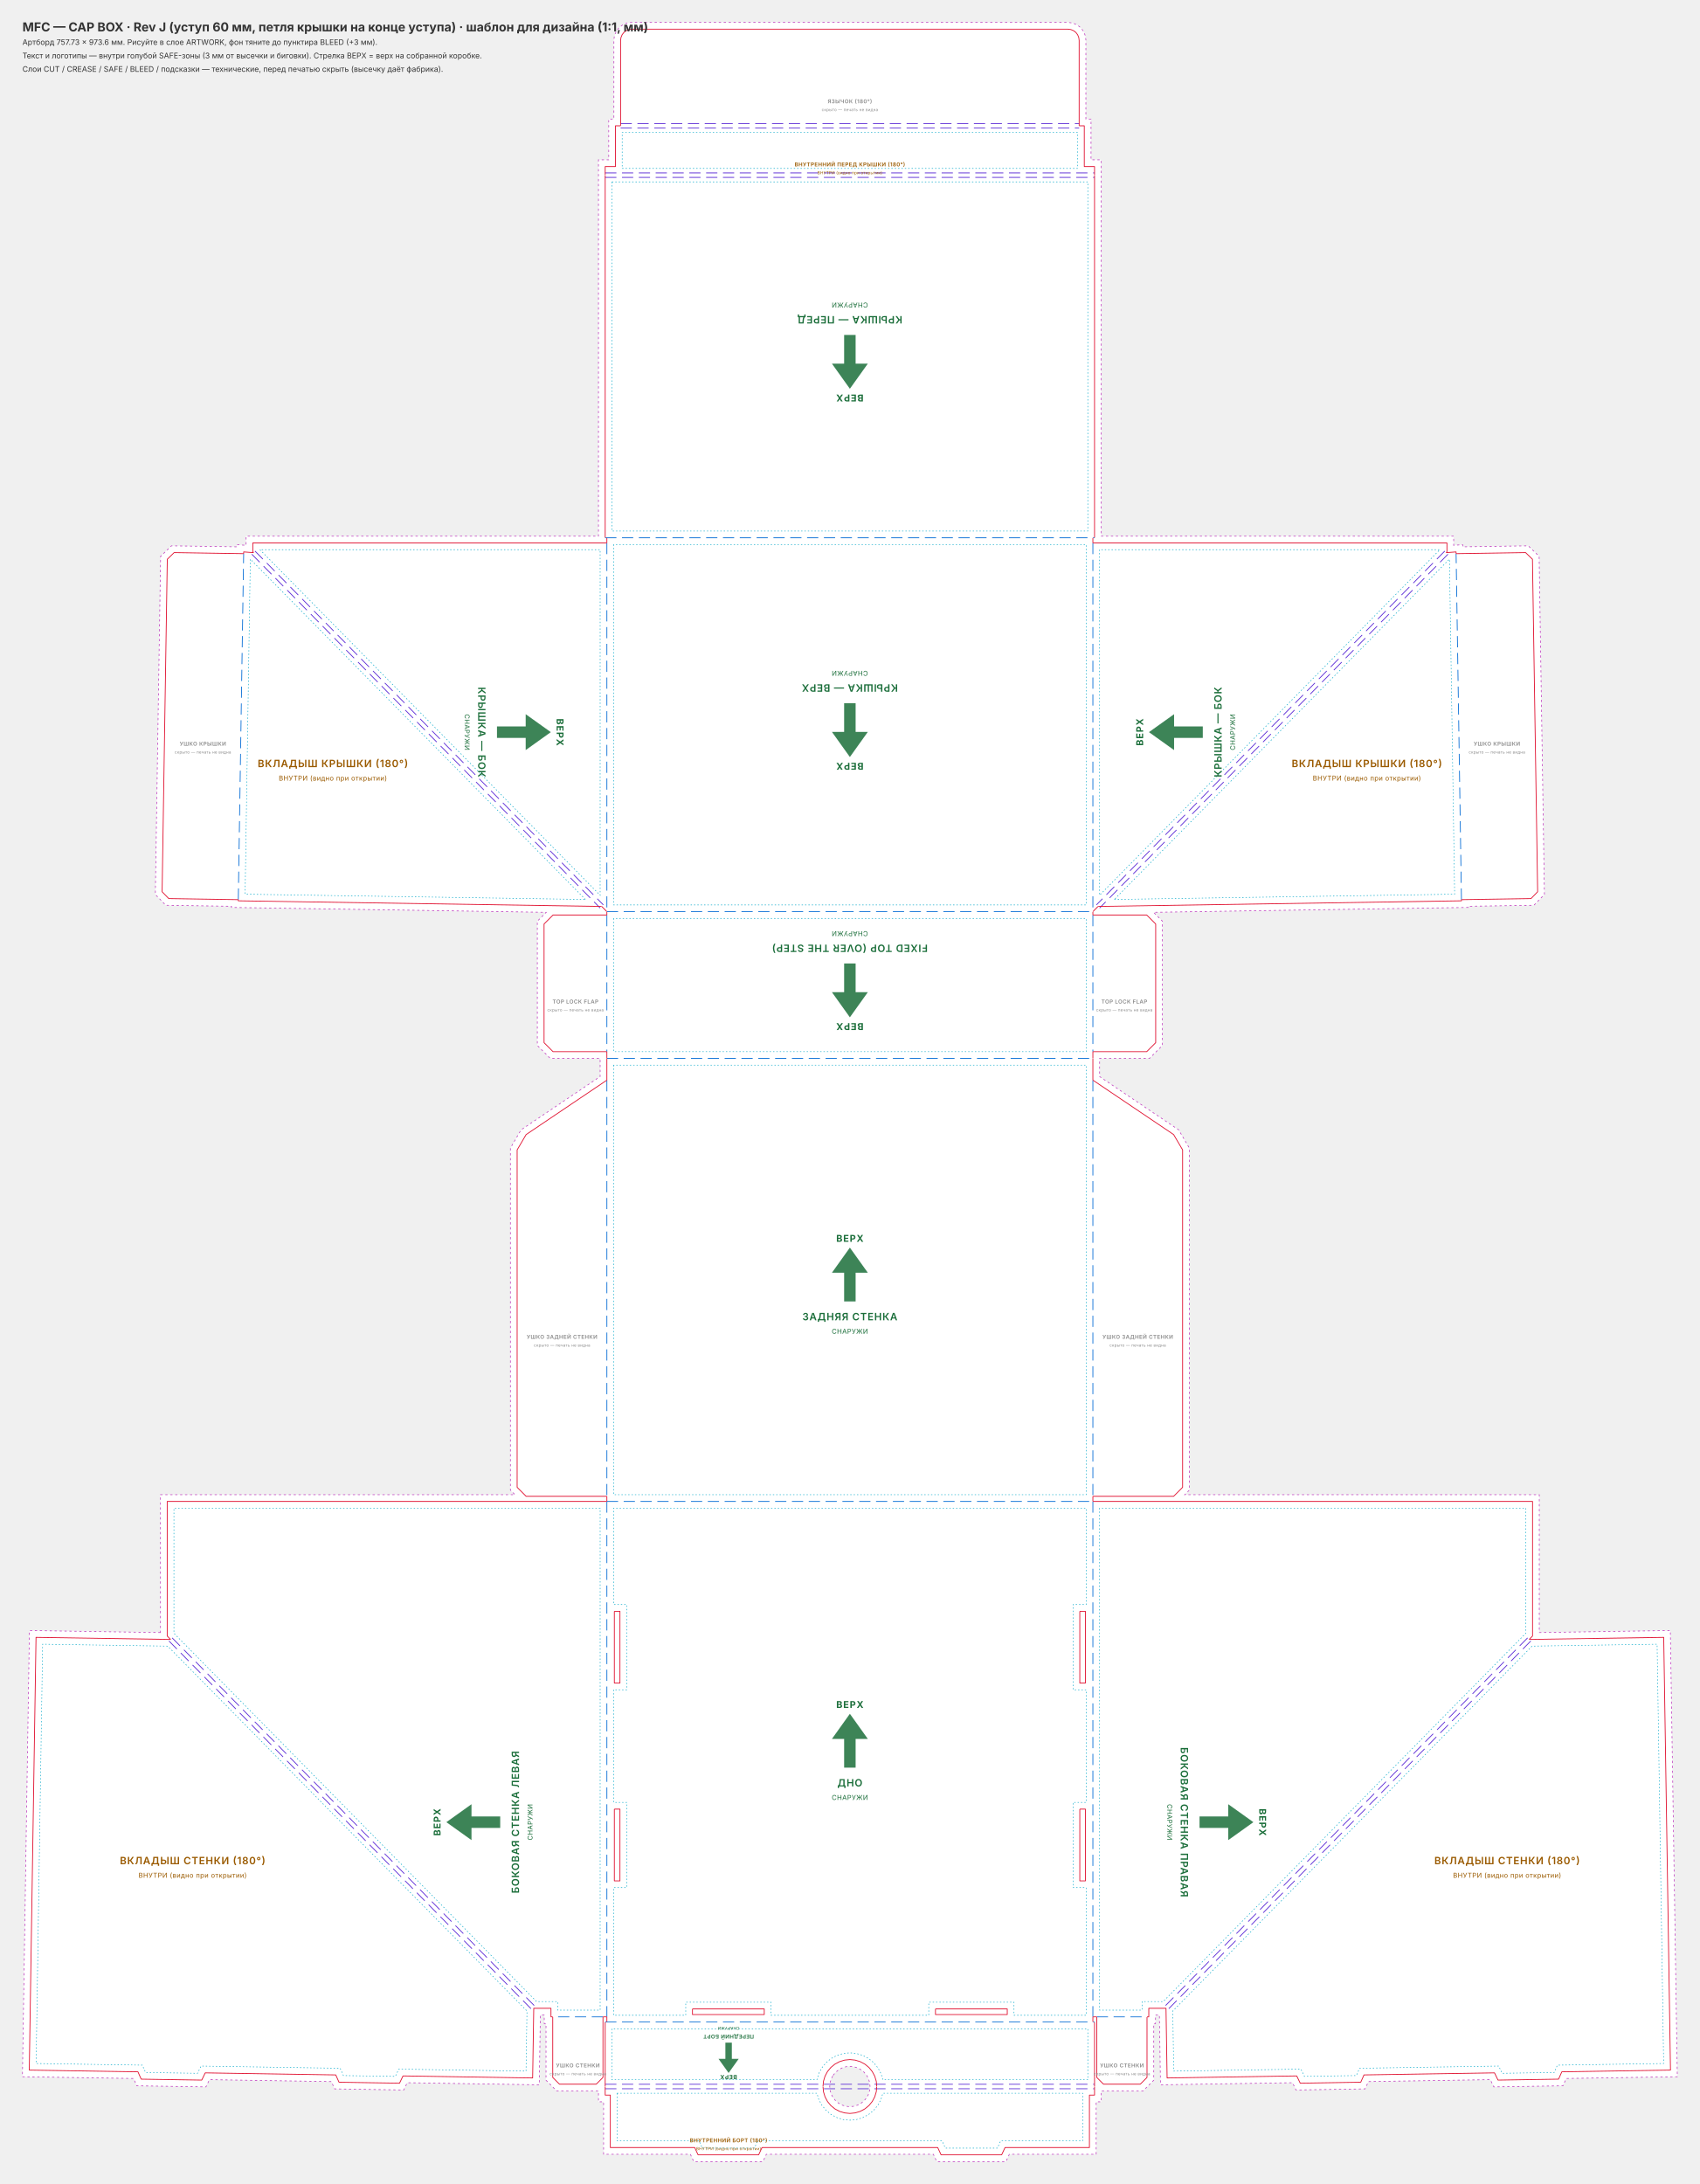
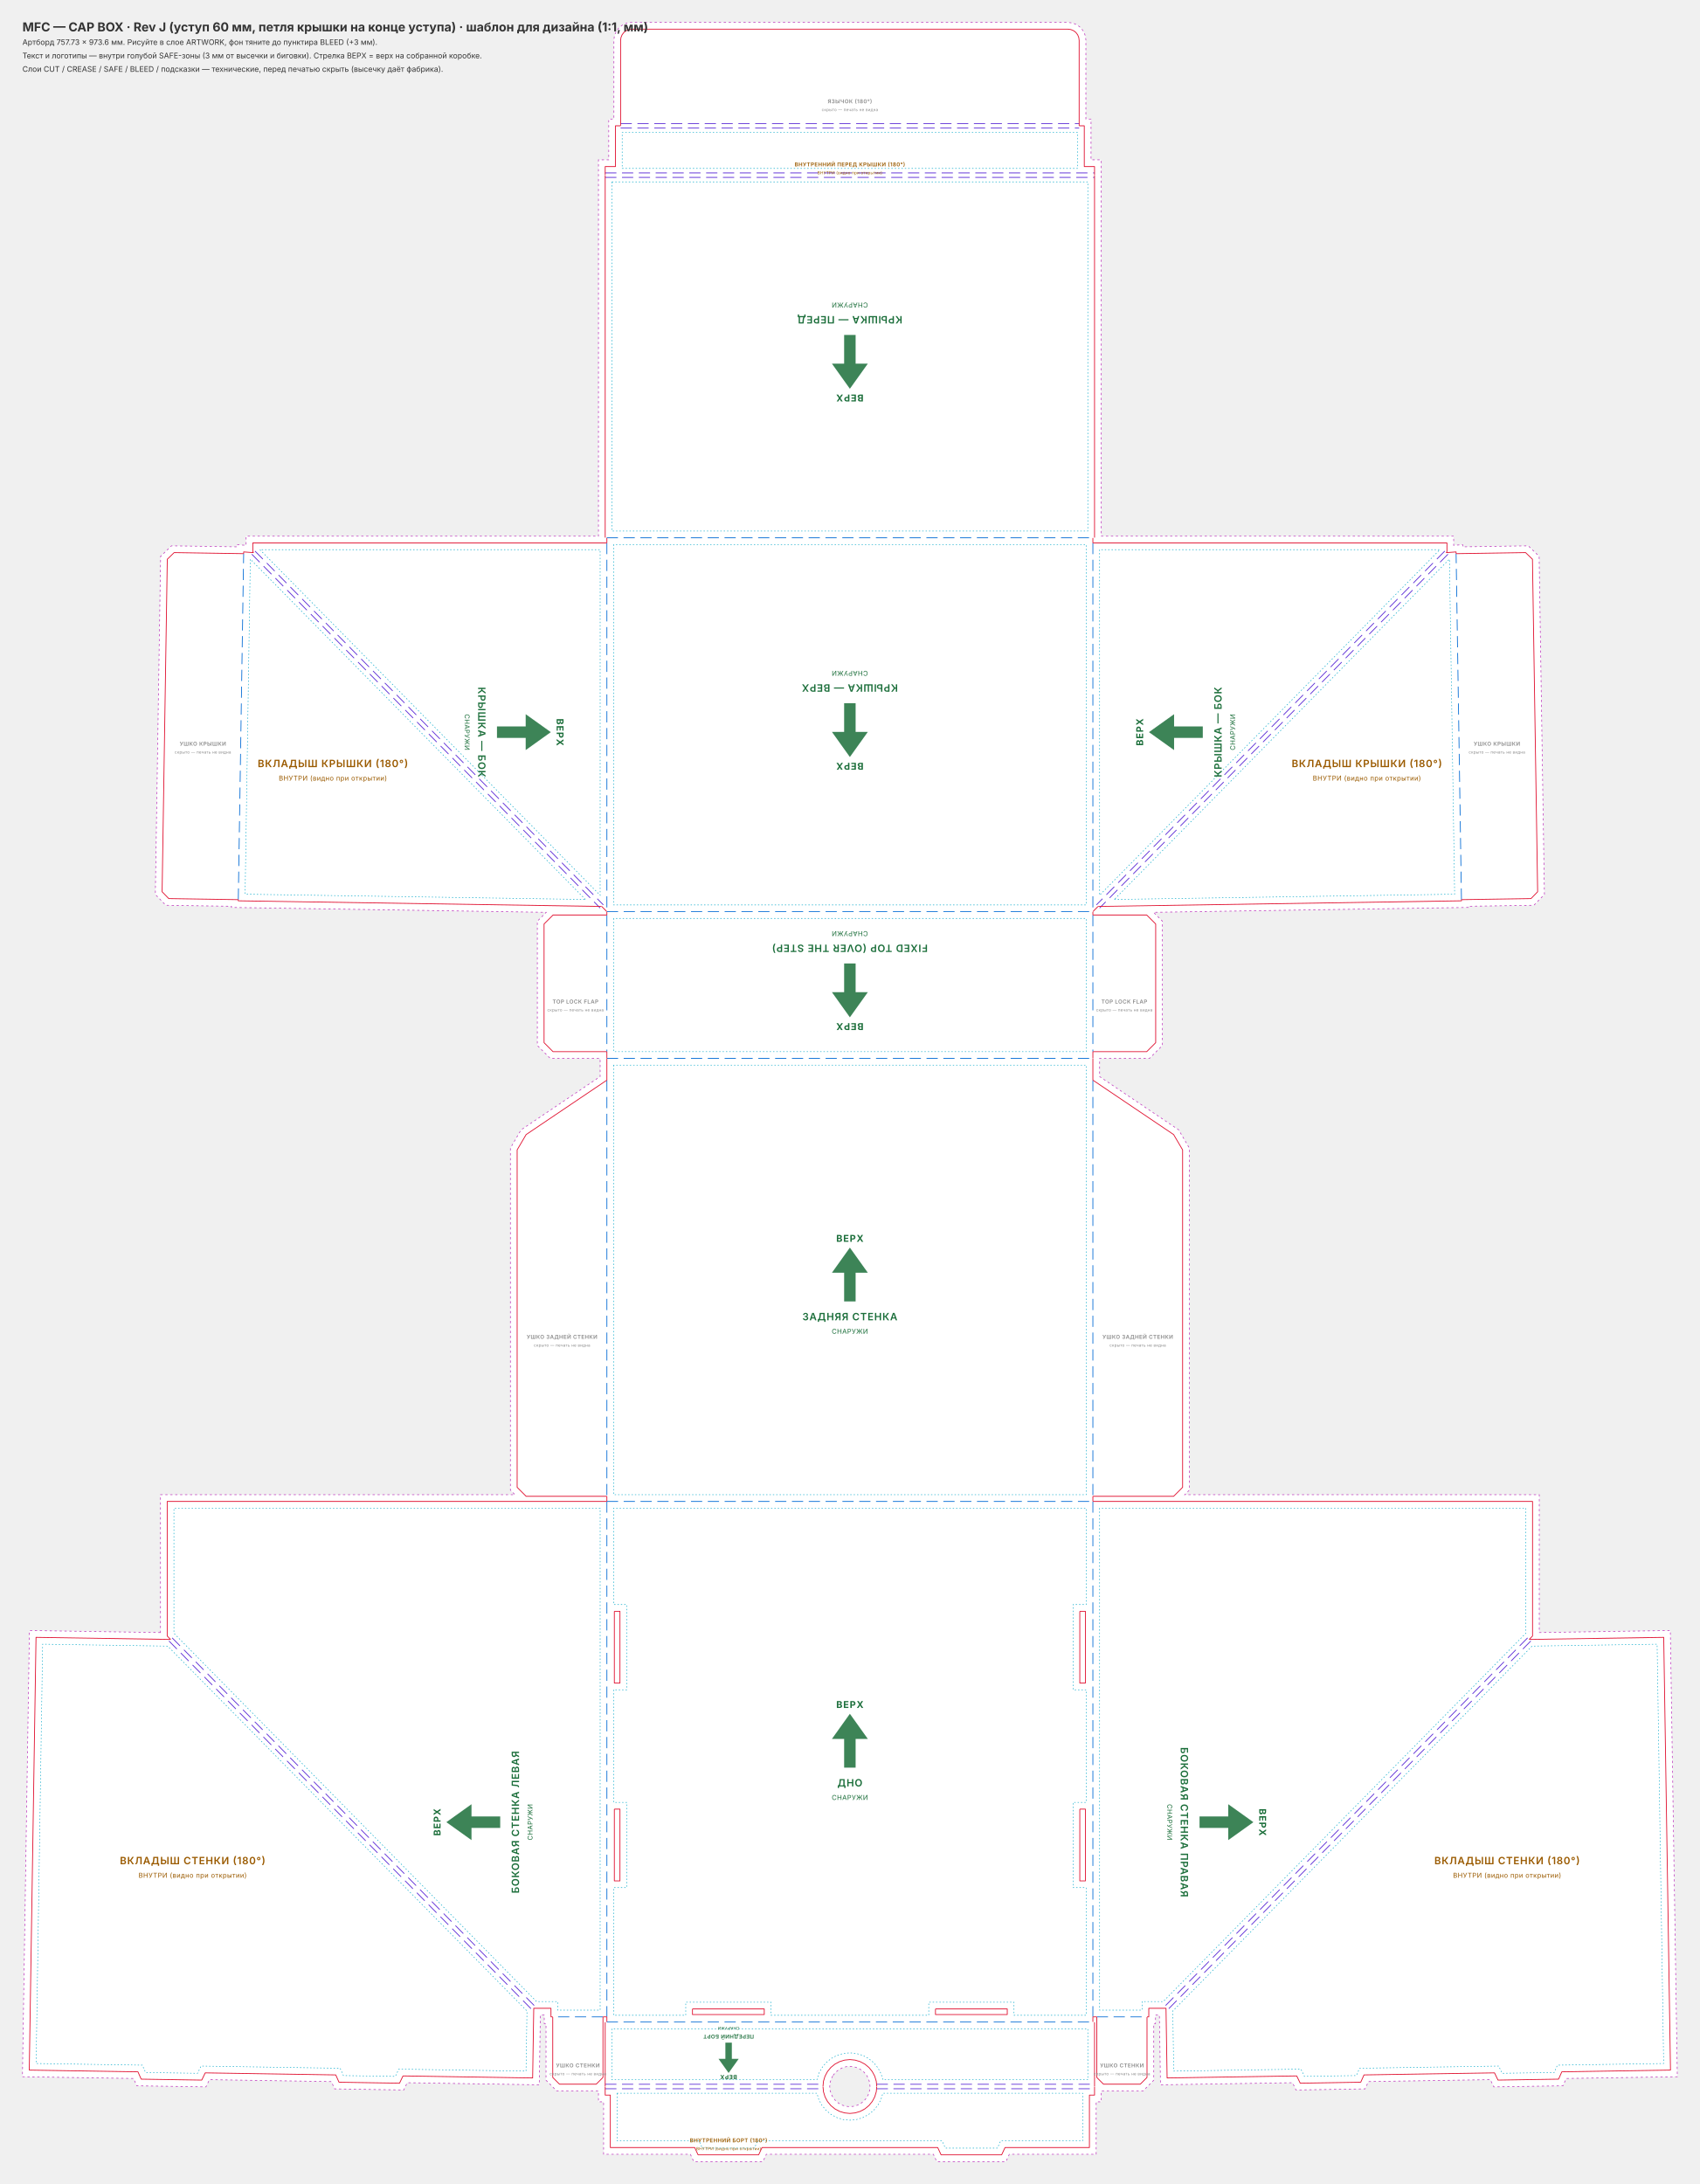
<svg xmlns="http://www.w3.org/2000/svg" width="757.73mm" height="973.6mm" viewBox="0 0 757.73 973.6">
  <g transform="translate(-25.19 -57)">
    <g id="ARTWORK">
      <path d="M96.73 784.77 L38.3 783.86 L35.19 982.78 L84.72 983.56 L86.17 986.83 L117 987.31 L118.55 984.09 L172.91 984.94 L174.36 988.2 L205.18 988.69 L206.73 985.45 L265.59 986.38 L266.08 955.27 L267.81 955.27 L267.81 959.1 L268.6 959.1 L268.6 984.34 L273.36 989.1 L291.98 989.1 L291.98 993.97 L294.27 993.97 L294.27 1017.35 L332.97 1017.35 L334.47 1020.6 L365.31 1020.6 L366.81 1017.35 L441.3 1017.35 L442.8 1020.6 L473.64 1020.6 L475.14 1017.35 L513.85 1017.35 L513.85 993.97 L516.13 993.97 L516.13 989.1 L534.76 989.1 L539.52 984.34 L539.52 959.1 L540.31 959.1 L540.31 955.27 L542.04 955.27 L542.53 986.38 L601.39 985.45 L602.94 988.69 L633.76 988.2 L635.21 984.94 L689.57 984.09 L691.12 987.31 L721.95 986.83 L723.4 983.56 L772.93 982.78 L769.82 783.86 L711.39 784.77 L711.39 723.32 L553.34 723.32 L555.39 721.27 L555.39 568.79 L550.63 560.67 L515.39 536.92 L515.39 528.82 L537.63 528.82 L543.39 523.06 L543.39 467.66 L539.43 463.7 L679.76 461.52 L679.75 461.01 L708.99 460.56 L713.68 455.74 L711.33 305.01 L706.49 300.33 L677.27 300.77 L677.25 299.81 L673.23 300.11 L673.23 296.03 L516.13 296.03 L516.13 128.25 L511.56 128.25 L511.56 110.08 L509.27 110.08 L509.27 74.8 L509.02 72.92 L508.22 70.99 L506.95 69.32 L505.28 68.05 L503.35 67.25 L501.47 67 L306.65 67 L304.77 67.25 L302.84 68.05 L301.17 69.32 L299.9 70.99 L299.1 72.92 L298.85 74.8 L298.85 110.08 L296.56 110.08 L296.56 128.25 L291.98 128.25 L291.98 296.03 L134.89 296.03 L134.89 300.11 L130.87 299.81 L130.85 300.77 L101.63 300.33 L96.79 305.01 L94.44 455.74 L99.13 460.56 L128.37 461.01 L128.36 461.52 L268.69 463.7 L264.73 467.66 L264.73 523.06 L270.49 528.82 L292.73 528.82 L292.73 536.92 L257.49 560.67 L252.73 568.79 L252.73 721.27 L254.78 723.32 L96.73 723.32 Z M396.59 982.15 L397.71 980.79 L399.07 979.67 L400.62 978.84 L402.31 978.33 L404.06 978.15 L405.81 978.33 L407.5 978.84 L409.05 979.67 L410.41 980.79 L411.53 982.15 L412.36 983.7 L412.87 985.39 L413.05 987.14 L412.87 988.89 L412.36 990.58 L411.53 992.13 L410.41 993.49 L409.05 994.61 L407.5 995.44 L405.81 995.95 L404.06 996.13 L402.31 995.95 L400.62 995.44 L399.07 994.61 L397.71 993.49 L396.59 992.13 L395.76 990.58 L395.25 988.89 L395.07 987.14 L395.25 985.39 L395.76 983.7 Z" fill="#ffffff" stroke="none" />
    </g>
    <g id="BLEED">
      <path d="M96.73 784.77 L38.3 783.86 L35.19 982.78 L84.72 983.56 L86.17 986.83 L117 987.31 L118.55 984.09 L172.91 984.94 L174.36 988.2 L205.18 988.69 L206.73 985.45 L265.59 986.38 L266.08 955.27 L267.81 955.27 L267.81 959.1 L268.6 959.1 L268.6 984.34 L273.36 989.1 L291.98 989.1 L291.98 993.97 L294.27 993.97 L294.27 1017.35 L332.97 1017.35 L334.47 1020.6 L365.31 1020.6 L366.81 1017.35 L441.3 1017.35 L442.8 1020.6 L473.64 1020.6 L475.14 1017.35 L513.85 1017.35 L513.85 993.97 L516.13 993.97 L516.13 989.1 L534.76 989.1 L539.52 984.34 L539.52 959.1 L540.31 959.1 L540.31 955.27 L542.04 955.27 L542.53 986.38 L601.39 985.45 L602.94 988.69 L633.76 988.2 L635.21 984.94 L689.57 984.09 L691.12 987.31 L721.95 986.83 L723.4 983.56 L772.93 982.78 L769.82 783.86 L711.39 784.77 L711.39 723.32 L553.34 723.32 L555.39 721.27 L555.39 568.79 L550.63 560.67 L515.39 536.92 L515.39 528.82 L537.63 528.82 L543.39 523.06 L543.39 467.66 L539.43 463.7 L679.76 461.52 L679.75 461.01 L708.99 460.56 L713.68 455.74 L711.33 305.01 L706.49 300.33 L677.27 300.77 L677.25 299.81 L673.23 300.11 L673.23 296.03 L516.13 296.03 L516.13 128.25 L511.56 128.25 L511.56 110.08 L509.27 110.08 L509.27 74.8 L509.02 72.92 L508.22 70.99 L506.95 69.32 L505.28 68.05 L503.35 67.25 L501.47 67 L306.65 67 L304.77 67.25 L302.84 68.05 L301.17 69.32 L299.9 70.99 L299.1 72.92 L298.85 74.8 L298.85 110.08 L296.56 110.08 L296.56 128.25 L291.98 128.25 L291.98 296.03 L134.89 296.03 L134.89 300.11 L130.87 299.81 L130.85 300.77 L101.63 300.33 L96.79 305.01 L94.44 455.74 L99.13 460.56 L128.37 461.01 L128.36 461.52 L268.69 463.7 L264.73 467.66 L264.73 523.06 L270.49 528.82 L292.73 528.82 L292.73 536.92 L257.49 560.67 L252.73 568.79 L252.73 721.27 L254.78 723.32 L96.73 723.32 Z M396.59 982.15 L397.71 980.79 L399.07 979.67 L400.62 978.84 L402.31 978.33 L404.06 978.15 L405.81 978.33 L407.5 978.84 L409.05 979.67 L410.41 980.79 L411.53 982.15 L412.36 983.7 L412.87 985.39 L413.05 987.14 L412.87 988.89 L412.36 990.58 L411.53 992.13 L410.41 993.49 L409.05 994.61 L407.5 995.44 L405.81 995.95 L404.06 996.13 L402.31 995.95 L400.62 995.44 L399.07 994.61 L397.71 993.49 L396.59 992.13 L395.76 990.58 L395.25 988.89 L395.07 987.14 L395.25 985.39 L395.76 983.7 Z" fill="none" stroke="#c03cc0" stroke-width="0.3" stroke-dasharray="1 1.2" />
    </g>
    <g id="SAFE">
      <path d="M298.73 810.29 L298.73 860.48 L304.56 860.48 L304.56 898.48 L298.73 898.48 L298.73 955.39 L330.89 955.39 L330.89 949.56 L368.89 949.56 L368.89 955.39 L439.22 955.39 L439.22 949.56 L477.22 949.56 L477.22 955.39 L509.39 955.39 L509.39 898.48 L503.56 898.48 L503.56 860.48 L509.39 860.48 L509.39 810.29 L503.56 810.29 L503.56 772.3 L509.39 772.3 L509.39 729.32 L298.73 729.32 L298.73 772.3 L304.56 772.3 L304.56 810.29 Z M297.98 961.39 L297.98 984.14 L389.36 984.14 L390.19 981.39 L391.58 978.8 L393.44 976.52 L395.72 974.66 L398.31 973.27 L401.13 972.41 L404.06 972.13 L406.99 972.41 L409.81 973.27 L412.4 974.66 L414.68 976.52 L416.54 978.8 L417.93 981.39 L418.76 984.14 L510.13 984.14 L510.13 961.39 Z M300.27 990.14 L300.27 1011.35 L336.81 1011.35 L338.31 1014.6 L361.47 1014.6 L362.97 1011.35 L445.14 1011.35 L446.64 1014.6 L469.8 1014.6 L471.3 1011.35 L507.85 1011.35 L507.85 990.14 L418.76 990.14 L417.93 992.89 L416.54 995.48 L414.68 997.76 L412.4 999.62 L409.81 1001.01 L406.99 1001.87 L404.06 1002.15 L401.13 1001.87 L398.31 1001.01 L395.72 999.62 L393.44 997.76 L391.58 995.48 L390.19 992.89 L389.36 990.14 Z M292.73 729.32 L102.73 729.32 L102.73 785.09 L264.39 949.27 L273.81 949.27 L273.81 953.1 L292.73 953.1 Z M99.95 790.82 L44.2 789.96 L41.29 976.88 L88.64 977.62 L90.09 980.89 L113.26 981.25 L114.81 978.03 L176.83 979 L178.28 982.26 L201.42 982.63 L202.97 979.39 L259.69 980.28 L260.11 953.48 Z M515.39 729.32 L515.39 953.1 L534.31 953.1 L534.31 949.27 L543.73 949.27 L705.39 785.09 L705.39 729.32 Z M708.17 790.82 L548.01 953.48 L548.43 980.28 L605.15 979.39 L606.7 982.63 L629.84 982.26 L631.29 979 L693.31 978.03 L694.86 981.25 L718.03 980.89 L719.48 977.62 L766.83 976.88 L763.92 789.96 Z M298.73 531.82 L298.73 723.32 L509.39 723.32 L509.39 531.82 Z M298.73 466.4 L298.73 525.82 L509.39 525.82 L509.39 466.4 Z M298.73 299.74 L298.73 460.4 L509.39 460.4 L509.39 299.74 Z M297.98 138.08 L297.98 293.74 L510.13 293.74 L510.13 138.08 Z M302.56 132.08 L505.56 132.08 L505.56 116.08 L302.56 116.08 Z M141.05 302.03 L292.73 456.08 L292.73 302.03 Z M286.16 457.97 L136.8 306.27 L136.77 306.27 L134.46 455.62 Z M515.39 302.03 L515.39 456.08 L667.07 302.03 Z M521.96 457.97 L673.66 455.62 L671.35 306.27 L671.32 306.27 Z" fill="none" stroke="#00a6c8" stroke-width="0.25" stroke-dasharray="0.6 0.9" />
    </g>
    <g id="CREASE">
-       <path d="M294.98 958.39 L513.13 958.39 M295.73 726.32 L295.73 956.1 M293.99 956.1 L271.6 956.1 M512.39 726.32 L512.39 956.1 M514.13 956.1 L536.52 956.1 M295.73 726.32 L512.39 726.32 M295.73 538.52 L295.73 724.03 M512.39 538.52 L512.39 724.03 M295.73 528.82 L512.39 528.82 M295.73 464.9 L295.73 525.82 M512.39 464.9 L512.39 525.82 M295.73 463.4 L512.39 463.4 M294.98 296.74 L513.13 296.74 M295.73 299.03 L295.73 463.4 M131.42 458.06 L133.81 303.82 M512.39 299.03 L512.39 463.4 M676.7 458.06 L674.31 303.82" fill="none" stroke="#0a6fd6" stroke-width="0.35" stroke-dasharray="5 2.5" />
-       <path d="M294.98 986.14 L513.13 986.14 M294.98 988.14 L513.13 988.14 M101.94 787.14 L263.84 951.57 M100.52 788.54 L262.42 952.97 M707.6 788.54 L545.7 952.97 M706.18 787.14 L544.28 951.57 M294.98 134.08 L513.13 134.08 M294.98 136.08 L513.13 136.08 M301.85 112.08 L506.27 112.08 M301.85 114.08 L506.27 114.08 M138.86 302.66 L294.15 460.38 M137.44 304.06 L292.73 461.78 M670.68 304.06 L515.39 461.78 M669.26 302.66 L513.97 460.38" fill="none" stroke="#5b2bd6" stroke-width="0.35" stroke-dasharray="5 2.5" />
+       <path d="M295.67 958.39 L512.45 958.39 M295.73 726.32 L295.73 956.1 M293.99 956.1 L271.6 956.1 M512.39 726.32 L512.39 956.1 M514.13 956.1 L536.52 956.1 M295.73 726.32 L512.39 726.32 M295.73 538.52 L295.73 724.03 M512.39 538.52 L512.39 724.03 M295.73 528.82 L512.39 528.82 M295.73 464.9 L295.73 525.82 M512.39 464.9 L512.39 525.82 M295.73 463.4 L512.39 463.4 M295.67 296.74 L512.45 296.74 M295.73 299.03 L295.73 463.4 M131.42 458.06 L133.81 303.82 M512.39 299.03 L512.39 463.4 M676.7 458.06 L674.31 303.82" fill="none" stroke="#0a6fd6" stroke-width="0.35" stroke-dasharray="5 2.5" />
+       <path d="M294.98 986.14 L392.12 986.14 M294.98 988.14 L392.12 988.14 M416 986.14 L513.13 986.14 M416 988.14 L513.13 988.14 M101.94 787.14 L263.84 951.57 M100.52 788.54 L262.42 952.97 M707.6 788.54 L545.7 952.97 M706.18 787.14 L544.28 951.57 M294.98 134.08 L513.13 134.08 M294.98 136.08 L513.13 136.08 M301.85 112.08 L506.27 112.08 M301.85 114.08 L506.27 114.08 M138.86 302.66 L294.15 460.38 M137.44 304.06 L292.73 461.78 M670.68 304.06 L515.39 461.78 M669.26 302.66 L513.97 460.38" fill="none" stroke="#5b2bd6" stroke-width="0.35" stroke-dasharray="5 2.5" />
    </g>
    <g id="CUT">
      <path d="M101.23 787.84 L41.25 786.91 L38.24 979.83 L86.68 980.59 L88.13 983.86 L115.13 984.28 L116.68 981.06 L174.87 981.97 L176.32 985.23 L203.3 985.66 L204.85 982.42 L262.64 983.33 L263.13 952.27 L270.81 952.27 L270.81 956.1 L271.6 956.1 M295.65 726.32 L99.73 726.32 L99.73 786.32 L101.23 787.84 M293.33 461.08 L131.41 458.57 L131.42 458.06 M133.73 303.82 L102.82 303.35 L99.77 306.3 L97.46 454.54 L100.42 457.58 L131.42 458.06 M133.81 303.82 L133.82 303.04 L138.15 303.36 L137.89 302.86 L137.89 299.03 L295.65 299.03 M271.6 956.18 L271.6 983.1 L274.6 986.1 L290.99 986.1 L293.99 983.1 L293.99 956.18 M293.44 461.08 L295.65 463.32 M293.99 956.1 L295.65 956.1 M301.85 113.08 L299.56 113.08 L299.56 131.25 L294.98 131.25 L294.98 135 M294.98 296.66 L294.98 135.16 M294.98 987.06 L294.98 958.47 M513.13 987.22 L513.13 990.97 L510.85 990.97 L510.85 1014.35 L473.22 1014.35 L471.72 1017.6 L444.72 1017.6 L443.22 1014.35 L364.89 1014.35 L363.39 1017.6 L336.39 1017.6 L334.89 1014.35 L297.27 1014.35 L297.27 990.97 L294.98 990.97 L294.98 987.22 M295.65 464.9 L271.73 464.9 L267.73 468.9 L267.73 521.82 L271.73 525.82 L295.65 525.82 M295.65 724.03 L259.73 724.03 L255.73 720.03 L255.73 569.6 L259.73 562.78 L295.65 538.57 M295.73 299.03 L295.73 296.82 M295.73 464.9 L295.73 463.48 M295.73 528.74 L295.73 525.82 M295.73 538.52 L295.73 528.9 M295.73 726.24 L295.73 724.03 M295.73 958.31 L295.73 956.1 M506.27 113 L506.27 75 L506.1 73.71 L505.6 72.5 L504.81 71.46 L503.77 70.67 L502.56 70.17 L501.27 70 L306.85 70 L305.56 70.17 L304.35 70.67 L303.31 71.46 L302.52 72.5 L302.02 73.71 L301.85 75 L301.85 113 M416.05 987.06 L415.83 984.8 L415.15 982.55 L414.04 980.47 L412.55 978.65 L410.73 977.16 L408.65 976.05 L406.4 975.37 L404.06 975.14 L401.72 975.37 L399.47 976.05 L397.39 977.16 L395.57 978.65 L394.08 980.47 L392.97 982.55 L392.29 984.8 L392.07 987.06 M392.07 987.22 L392.29 989.48 L392.97 991.73 L394.08 993.81 L395.57 995.63 L397.39 997.12 L399.47 998.23 L401.72 998.91 L404.06 999.14 L406.4 998.91 L408.65 998.23 L410.73 997.12 L412.55 995.63 L414.04 993.81 L415.15 991.73 L415.83 989.48 L416.05 987.22 M513.13 135 L513.13 131.25 L508.56 131.25 L508.56 113.08 L506.27 113.08 M512.39 296.82 L512.39 299.03 M512.39 463.48 L512.39 464.9 M512.39 525.82 L512.39 528.74 M512.39 528.9 L512.39 538.52 M512.39 724.03 L512.39 726.24 M512.39 956.1 L512.39 958.31 M512.47 299.03 L670.23 299.03 L670.23 302.86 L669.97 303.36 L674.3 303.04 L674.31 303.82 M514.68 461.08 L512.47 463.32 M512.47 464.9 L536.39 464.9 L540.39 468.9 L540.39 521.82 L536.39 525.82 L512.47 525.82 M512.47 724.03 L548.39 724.03 L552.39 720.03 L552.39 569.6 L548.39 562.78 L512.47 538.57 M512.47 726.32 L708.39 726.32 L708.39 786.32 L706.89 787.84 M514.13 956.1 L512.47 956.1 M513.13 135.16 L513.13 296.66 M513.13 958.47 L513.13 987.06 M536.52 956.18 L536.52 983.1 L533.52 986.1 L517.13 986.1 L514.13 983.1 L514.13 956.18 M514.79 461.08 L676.71 458.57 L676.7 458.06 M706.89 787.84 L766.87 786.91 L769.88 979.83 L721.44 980.59 L719.99 983.86 L692.99 984.28 L691.44 981.06 L633.25 981.97 L631.8 985.23 L604.82 985.66 L603.27 982.42 L545.48 983.33 L544.99 952.27 L537.31 952.27 L537.31 956.1 L536.52 956.1 M674.39 303.82 L705.3 303.35 L708.35 306.3 L710.66 454.54 L707.7 457.58 L676.7 458.06 M299.06 775.3 L301.56 775.3 L301.56 807.29 L299.06 807.29 L299.06 775.3 M299.06 863.48 L301.56 863.48 L301.56 895.48 L299.06 895.48 L299.06 863.48 M333.89 952.56 L365.89 952.56 L365.89 955.06 L333.89 955.06 L333.89 952.56 M442.22 952.56 L474.22 952.56 L474.22 955.06 L442.22 955.06 L442.22 952.56 M506.56 775.3 L509.06 775.3 L509.06 807.29 L506.56 807.29 L506.56 775.3 M506.56 863.48 L509.06 863.48 L509.06 895.48 L506.56 895.48 L506.56 863.48" fill="none" stroke="#e0102f" stroke-width="0.35" stroke-linejoin="round" />
    </g>
    <g id="GUIDES">
      <path transform="translate(404.06 835.38) rotate(0) scale(1.6)" d="M0 -9 L5 -2 L1.6 -2 L1.6 6 L-1.6 6 L-1.6 -2 L-5 -2 Z" fill="#1b6e3a" opacity="0.85" />
      <text transform="translate(0 0) translate(404.06 835.38) rotate(0) translate(0 -17)" font-family="Inter, Inter, Arial, sans-serif" font-weight="700" font-size="4.2" text-anchor="middle" fill="#1b6e3a" letter-spacing="0.34">ВЕРХ</text>
      <text transform="translate(404.06 835.38) rotate(0) translate(0 18)" font-family="Inter, Inter, Arial, sans-serif" font-weight="600" font-size="4.5" text-anchor="middle" fill="#1b6e3a" letter-spacing="0.27">ДНО</text>
      <text transform="translate(404.06 835.38) rotate(0) translate(0 24)" font-family="Inter, Inter, Arial, sans-serif" font-weight="400" font-size="3" text-anchor="middle" fill="#1b6e3a" letter-spacing="0.12">СНАРУЖИ</text>
      <path transform="translate(350 973) rotate(180) scale(0.9)" d="M0 -9 L5 -2 L1.6 -2 L1.6 6 L-1.6 6 L-1.6 -2 L-5 -2 Z" fill="#1b6e3a" opacity="0.85" />
      <text transform="translate(0 0) translate(350 973) rotate(180) translate(0 -9)" font-family="Inter, Inter, Arial, sans-serif" font-weight="700" font-size="2.6" text-anchor="middle" fill="#1b6e3a" letter-spacing="0.21">ВЕРХ</text>
      <text transform="translate(350 973) rotate(180) translate(0 9)" font-family="Inter, Inter, Arial, sans-serif" font-weight="600" font-size="2.4" text-anchor="middle" fill="#1b6e3a" letter-spacing="0.14">ПЕРЕДНИЙ БОРТ</text>
      <text transform="translate(350 973) rotate(180) translate(0 12.5)" font-family="Inter, Inter, Arial, sans-serif" font-weight="400" font-size="1.8" text-anchor="middle" fill="#1b6e3a" letter-spacing="0.07">СНАРУЖИ</text>
      <text transform="translate(350 1003) rotate(0) translate(0 9)" font-family="Inter, Inter, Arial, sans-serif" font-weight="600" font-size="2.4" text-anchor="middle" fill="#9a5a00" letter-spacing="0.14">ВНУТРЕННИЙ БОРТ (180°)</text>
      <text transform="translate(350 1003) rotate(0) translate(0 12.5)" font-family="Inter, Inter, Arial, sans-serif" font-weight="400" font-size="1.8" text-anchor="middle" fill="#9a5a00" letter-spacing="0.07">ВНУТРИ (видно при открытии)</text>
      <path transform="translate(238.58 869.3) rotate(-90) scale(1.6)" d="M0 -9 L5 -2 L1.6 -2 L1.6 6 L-1.6 6 L-1.6 -2 L-5 -2 Z" fill="#1b6e3a" opacity="0.85" />
      <text transform="translate(0 0) translate(238.58 869.3) rotate(-90) translate(0 -17)" font-family="Inter, Inter, Arial, sans-serif" font-weight="700" font-size="4.2" text-anchor="middle" fill="#1b6e3a" letter-spacing="0.34">ВЕРХ</text>
      <text transform="translate(238.58 869.3) rotate(-90) translate(0 18)" font-family="Inter, Inter, Arial, sans-serif" font-weight="600" font-size="4.5" text-anchor="middle" fill="#1b6e3a" letter-spacing="0.27">БОКОВАЯ СТЕНКА ЛЕВАЯ</text>
      <text transform="translate(238.58 869.3) rotate(-90) translate(0 24)" font-family="Inter, Inter, Arial, sans-serif" font-weight="400" font-size="3" text-anchor="middle" fill="#1b6e3a" letter-spacing="0.12">СНАРУЖИ</text>
      <text transform="translate(111.07 870.06) rotate(0) translate(0 18)" font-family="Inter, Inter, Arial, sans-serif" font-weight="600" font-size="4.5" text-anchor="middle" fill="#9a5a00" letter-spacing="0.27">ВКЛАДЫШ СТЕНКИ (180°)</text>
      <text transform="translate(111.07 870.06) rotate(0) translate(0 24)" font-family="Inter, Inter, Arial, sans-serif" font-weight="400" font-size="3" text-anchor="middle" fill="#9a5a00" letter-spacing="0.12">ВНУТРИ (видно при открытии)</text>
      <text transform="translate(282.8 969.6) rotate(0) translate(0 9)" font-family="Inter, Inter, Arial, sans-serif" font-weight="600" font-size="2.4" text-anchor="middle" fill="#8a8a8a" letter-spacing="0.14">УШКО СТЕНКИ</text>
      <text transform="translate(282.8 969.6) rotate(0) translate(0 12.5)" font-family="Inter, Inter, Arial, sans-serif" font-weight="400" font-size="1.8" text-anchor="middle" fill="#8a8a8a" letter-spacing="0.07">скрыто — печать не видна</text>
      <path transform="translate(569.54 869.3) rotate(90) scale(1.6)" d="M0 -9 L5 -2 L1.6 -2 L1.6 6 L-1.6 6 L-1.6 -2 L-5 -2 Z" fill="#1b6e3a" opacity="0.85" />
      <text transform="translate(0 0) translate(569.54 869.3) rotate(90) translate(0 -17)" font-family="Inter, Inter, Arial, sans-serif" font-weight="700" font-size="4.2" text-anchor="middle" fill="#1b6e3a" letter-spacing="0.34">ВЕРХ</text>
      <text transform="translate(569.54 869.3) rotate(90) translate(0 18)" font-family="Inter, Inter, Arial, sans-serif" font-weight="600" font-size="4.5" text-anchor="middle" fill="#1b6e3a" letter-spacing="0.27">БОКОВАЯ СТЕНКА ПРАВАЯ</text>
      <text transform="translate(569.54 869.3) rotate(90) translate(0 24)" font-family="Inter, Inter, Arial, sans-serif" font-weight="400" font-size="3" text-anchor="middle" fill="#1b6e3a" letter-spacing="0.12">СНАРУЖИ</text>
      <text transform="translate(697.05 870.06) rotate(0) translate(0 18)" font-family="Inter, Inter, Arial, sans-serif" font-weight="600" font-size="4.5" text-anchor="middle" fill="#9a5a00" letter-spacing="0.27">ВКЛАДЫШ СТЕНКИ (180°)</text>
      <text transform="translate(697.05 870.06) rotate(0) translate(0 24)" font-family="Inter, Inter, Arial, sans-serif" font-weight="400" font-size="3" text-anchor="middle" fill="#9a5a00" letter-spacing="0.12">ВНУТРИ (видно при открытии)</text>
      <text transform="translate(525.33 969.6) rotate(0) translate(0 9)" font-family="Inter, Inter, Arial, sans-serif" font-weight="600" font-size="2.4" text-anchor="middle" fill="#8a8a8a" letter-spacing="0.14">УШКО СТЕНКИ</text>
      <text transform="translate(525.33 969.6) rotate(0) translate(0 12.5)" font-family="Inter, Inter, Arial, sans-serif" font-weight="400" font-size="1.8" text-anchor="middle" fill="#8a8a8a" letter-spacing="0.07">скрыто — печать не видна</text>
      <path transform="translate(404.06 627.57) rotate(0) scale(1.6)" d="M0 -9 L5 -2 L1.6 -2 L1.6 6 L-1.6 6 L-1.6 -2 L-5 -2 Z" fill="#1b6e3a" opacity="0.85" />
      <text transform="translate(0 0) translate(404.06 627.57) rotate(0) translate(0 -17)" font-family="Inter, Inter, Arial, sans-serif" font-weight="700" font-size="4.2" text-anchor="middle" fill="#1b6e3a" letter-spacing="0.34">ВЕРХ</text>
      <text transform="translate(404.06 627.57) rotate(0) translate(0 18)" font-family="Inter, Inter, Arial, sans-serif" font-weight="600" font-size="4.5" text-anchor="middle" fill="#1b6e3a" letter-spacing="0.27">ЗАДНЯЯ СТЕНКА</text>
      <text transform="translate(404.06 627.57) rotate(0) translate(0 24)" font-family="Inter, Inter, Arial, sans-serif" font-weight="400" font-size="3" text-anchor="middle" fill="#1b6e3a" letter-spacing="0.12">СНАРУЖИ</text>
      <text transform="translate(275.73 644.82) rotate(0) translate(0 9)" font-family="Inter, Inter, Arial, sans-serif" font-weight="600" font-size="2.4" text-anchor="middle" fill="#8a8a8a" letter-spacing="0.14">УШКО ЗАДНЕЙ СТЕНКИ</text>
      <text transform="translate(275.73 644.82) rotate(0) translate(0 12.5)" font-family="Inter, Inter, Arial, sans-serif" font-weight="400" font-size="1.8" text-anchor="middle" fill="#8a8a8a" letter-spacing="0.07">скрыто — печать не видна</text>
      <text transform="translate(532.39 644.82) rotate(0) translate(0 9)" font-family="Inter, Inter, Arial, sans-serif" font-weight="600" font-size="2.4" text-anchor="middle" fill="#8a8a8a" letter-spacing="0.14">УШКО ЗАДНЕЙ СТЕНКИ</text>
      <text transform="translate(532.39 644.82) rotate(0) translate(0 12.5)" font-family="Inter, Inter, Arial, sans-serif" font-weight="400" font-size="1.8" text-anchor="middle" fill="#8a8a8a" letter-spacing="0.07">скрыто — печать не видна</text>
      <path transform="translate(404.06 496.11) rotate(180) scale(1.6)" d="M0 -9 L5 -2 L1.6 -2 L1.6 6 L-1.6 6 L-1.6 -2 L-5 -2 Z" fill="#1b6e3a" opacity="0.85" />
      <text transform="translate(0 0) translate(404.06 496.11) rotate(180) translate(0 -17)" font-family="Inter, Inter, Arial, sans-serif" font-weight="700" font-size="4.2" text-anchor="middle" fill="#1b6e3a" letter-spacing="0.34">ВЕРХ</text>
      <text transform="translate(404.06 496.11) rotate(180) translate(0 18)" font-family="Inter, Inter, Arial, sans-serif" font-weight="600" font-size="4.5" text-anchor="middle" fill="#1b6e3a" letter-spacing="0.27">FIXED TOP (OVER THE STEP)</text>
      <text transform="translate(404.06 496.11) rotate(180) translate(0 24)" font-family="Inter, Inter, Arial, sans-serif" font-weight="400" font-size="3" text-anchor="middle" fill="#1b6e3a" letter-spacing="0.12">СНАРУЖИ</text>
      <text transform="translate(281.73 495.36) rotate(0) translate(0 9)" font-family="Inter, Inter, Arial, sans-serif" font-weight="600" font-size="2.4" text-anchor="middle" fill="#8a8a8a" letter-spacing="0.14">TOP LOCK FLAP</text>
      <text transform="translate(281.73 495.36) rotate(0) translate(0 12.5)" font-family="Inter, Inter, Arial, sans-serif" font-weight="400" font-size="1.8" text-anchor="middle" fill="#8a8a8a" letter-spacing="0.07">скрыто — печать не видна</text>
      <text transform="translate(526.39 495.36) rotate(0) translate(0 9)" font-family="Inter, Inter, Arial, sans-serif" font-weight="600" font-size="2.4" text-anchor="middle" fill="#8a8a8a" letter-spacing="0.14">TOP LOCK FLAP</text>
      <text transform="translate(526.39 495.36) rotate(0) translate(0 12.5)" font-family="Inter, Inter, Arial, sans-serif" font-weight="400" font-size="1.8" text-anchor="middle" fill="#8a8a8a" letter-spacing="0.07">скрыто — печать не видна</text>
      <path transform="translate(404.06 380.07) rotate(180) scale(1.6)" d="M0 -9 L5 -2 L1.6 -2 L1.6 6 L-1.6 6 L-1.6 -2 L-5 -2 Z" fill="#1b6e3a" opacity="0.85" />
      <text transform="translate(0 0) translate(404.06 380.07) rotate(180) translate(0 -17)" font-family="Inter, Inter, Arial, sans-serif" font-weight="700" font-size="4.2" text-anchor="middle" fill="#1b6e3a" letter-spacing="0.34">ВЕРХ</text>
      <text transform="translate(404.06 380.07) rotate(180) translate(0 18)" font-family="Inter, Inter, Arial, sans-serif" font-weight="600" font-size="4.5" text-anchor="middle" fill="#1b6e3a" letter-spacing="0.27">КРЫШКА — ВЕРХ</text>
      <text transform="translate(404.06 380.07) rotate(180) translate(0 24)" font-family="Inter, Inter, Arial, sans-serif" font-weight="400" font-size="3" text-anchor="middle" fill="#1b6e3a" letter-spacing="0.12">СНАРУЖИ</text>
      <path transform="translate(404.06 215.91) rotate(180) scale(1.6)" d="M0 -9 L5 -2 L1.6 -2 L1.6 6 L-1.6 6 L-1.6 -2 L-5 -2 Z" fill="#1b6e3a" opacity="0.85" />
      <text transform="translate(0 0) translate(404.06 215.91) rotate(180) translate(0 -17)" font-family="Inter, Inter, Arial, sans-serif" font-weight="700" font-size="4.2" text-anchor="middle" fill="#1b6e3a" letter-spacing="0.34">ВЕРХ</text>
      <text transform="translate(404.06 215.91) rotate(180) translate(0 18)" font-family="Inter, Inter, Arial, sans-serif" font-weight="600" font-size="4.5" text-anchor="middle" fill="#1b6e3a" letter-spacing="0.27">КРЫШКА — ПЕРЕД</text>
      <text transform="translate(404.06 215.91) rotate(180) translate(0 24)" font-family="Inter, Inter, Arial, sans-serif" font-weight="400" font-size="3" text-anchor="middle" fill="#1b6e3a" letter-spacing="0.12">СНАРУЖИ</text>
      <text transform="translate(404.06 122.16) rotate(0) translate(0 9)" font-family="Inter, Inter, Arial, sans-serif" font-weight="600" font-size="2.4" text-anchor="middle" fill="#9a5a00" letter-spacing="0.14">ВНУТРЕННИЙ ПЕРЕД КРЫШКИ (180°)</text>
      <text transform="translate(404.06 122.16) rotate(0) translate(0 12.5)" font-family="Inter, Inter, Arial, sans-serif" font-weight="400" font-size="1.8" text-anchor="middle" fill="#9a5a00" letter-spacing="0.07">ВНУТРИ (видно при открытии)</text>
      <text transform="translate(404.06 94.04) rotate(0) translate(0 9)" font-family="Inter, Inter, Arial, sans-serif" font-weight="600" font-size="2.4" text-anchor="middle" fill="#8a8a8a" letter-spacing="0.14">ЯЗЫЧОК (180°)</text>
      <text transform="translate(404.06 94.04) rotate(0) translate(0 12.5)" font-family="Inter, Inter, Arial, sans-serif" font-weight="400" font-size="1.8" text-anchor="middle" fill="#8a8a8a" letter-spacing="0.07">скрыто — печать не видна</text>
      <path transform="translate(256.34 383.38) rotate(90) scale(1.6)" d="M0 -9 L5 -2 L1.6 -2 L1.6 6 L-1.6 6 L-1.6 -2 L-5 -2 Z" fill="#1b6e3a" opacity="0.85" />
      <text transform="translate(0 0) translate(256.34 383.38) rotate(90) translate(0 -17)" font-family="Inter, Inter, Arial, sans-serif" font-weight="700" font-size="4.2" text-anchor="middle" fill="#1b6e3a" letter-spacing="0.34">ВЕРХ</text>
      <text transform="translate(256.34 383.38) rotate(90) translate(0 18)" font-family="Inter, Inter, Arial, sans-serif" font-weight="600" font-size="4.5" text-anchor="middle" fill="#1b6e3a" letter-spacing="0.27">КРЫШКА — БОК</text>
      <text transform="translate(256.34 383.38) rotate(90) translate(0 24)" font-family="Inter, Inter, Arial, sans-serif" font-weight="400" font-size="3" text-anchor="middle" fill="#1b6e3a" letter-spacing="0.12">СНАРУЖИ</text>
      <text transform="translate(173.59 380.97) rotate(0) translate(0 18)" font-family="Inter, Inter, Arial, sans-serif" font-weight="600" font-size="4.5" text-anchor="middle" fill="#9a5a00" letter-spacing="0.27">ВКЛАДЫШ КРЫШКИ (180°)</text>
      <text transform="translate(173.59 380.97) rotate(0) translate(0 24)" font-family="Inter, Inter, Arial, sans-serif" font-weight="400" font-size="3" text-anchor="middle" fill="#9a5a00" letter-spacing="0.12">ВНУТРИ (видно при открытии)</text>
      <text transform="translate(115.62 380.42) rotate(0) translate(0 9)" font-family="Inter, Inter, Arial, sans-serif" font-weight="600" font-size="2.4" text-anchor="middle" fill="#8a8a8a" letter-spacing="0.14">УШКО КРЫШКИ</text>
      <text transform="translate(115.62 380.42) rotate(0) translate(0 12.5)" font-family="Inter, Inter, Arial, sans-serif" font-weight="400" font-size="1.8" text-anchor="middle" fill="#8a8a8a" letter-spacing="0.07">скрыто — печать не видна</text>
      <path transform="translate(551.79 383.38) rotate(-90) scale(1.6)" d="M0 -9 L5 -2 L1.6 -2 L1.6 6 L-1.6 6 L-1.6 -2 L-5 -2 Z" fill="#1b6e3a" opacity="0.85" />
      <text transform="translate(0 0) translate(551.79 383.38) rotate(-90) translate(0 -17)" font-family="Inter, Inter, Arial, sans-serif" font-weight="700" font-size="4.2" text-anchor="middle" fill="#1b6e3a" letter-spacing="0.34">ВЕРХ</text>
      <text transform="translate(551.79 383.38) rotate(-90) translate(0 18)" font-family="Inter, Inter, Arial, sans-serif" font-weight="600" font-size="4.5" text-anchor="middle" fill="#1b6e3a" letter-spacing="0.27">КРЫШКА — БОК</text>
      <text transform="translate(551.79 383.38) rotate(-90) translate(0 24)" font-family="Inter, Inter, Arial, sans-serif" font-weight="400" font-size="3" text-anchor="middle" fill="#1b6e3a" letter-spacing="0.12">СНАРУЖИ</text>
      <text transform="translate(634.53 380.97) rotate(0) translate(0 18)" font-family="Inter, Inter, Arial, sans-serif" font-weight="600" font-size="4.5" text-anchor="middle" fill="#9a5a00" letter-spacing="0.27">ВКЛАДЫШ КРЫШКИ (180°)</text>
      <text transform="translate(634.53 380.97) rotate(0) translate(0 24)" font-family="Inter, Inter, Arial, sans-serif" font-weight="400" font-size="3" text-anchor="middle" fill="#9a5a00" letter-spacing="0.12">ВНУТРИ (видно при открытии)</text>
      <text transform="translate(692.5 380.42) rotate(0) translate(0 9)" font-family="Inter, Inter, Arial, sans-serif" font-weight="600" font-size="2.4" text-anchor="middle" fill="#8a8a8a" letter-spacing="0.14">УШКО КРЫШКИ</text>
      <text transform="translate(692.5 380.42) rotate(0) translate(0 12.5)" font-family="Inter, Inter, Arial, sans-serif" font-weight="400" font-size="1.8" text-anchor="middle" fill="#8a8a8a" letter-spacing="0.07">скрыто — печать не видна</text>
      <text transform="translate(35.19 71) rotate(0)" font-family="Inter, Inter, Arial, sans-serif" font-weight="700" font-size="5.5" text-anchor="start" fill="#333">MFC — CAP BOX · Rev J (уступ 60 мм, петля крышки на конце уступа) · шаблон для дизайна (1:1, мм)</text>
      <text transform="translate(35.19 77) rotate(0)" font-family="Inter, Inter, Arial, sans-serif" font-weight="400" font-size="3.4" text-anchor="start" fill="#333">Артборд 757.73 × 973.6 мм. Рисуйте в слое ARTWORK, фон тяните до пунктира BLEED (+3 мм).</text>
      <text transform="translate(35.19 83) rotate(0)" font-family="Inter, Inter, Arial, sans-serif" font-weight="400" font-size="3.4" text-anchor="start" fill="#333">Текст и логотипы — внутри голубой SAFE-зоны (3 мм от высечки и биговки). Стрелка ВЕРХ = верх на собранной коробке.</text>
      <text transform="translate(35.19 89) rotate(0)" font-family="Inter, Inter, Arial, sans-serif" font-weight="400" font-size="3.4" text-anchor="start" fill="#333">Слои CUT / CREASE / SAFE / BLEED / подсказки — технические, перед печатью скрыть (высечку даёт фабрика).</text>
    </g>
  </g>
</svg>
